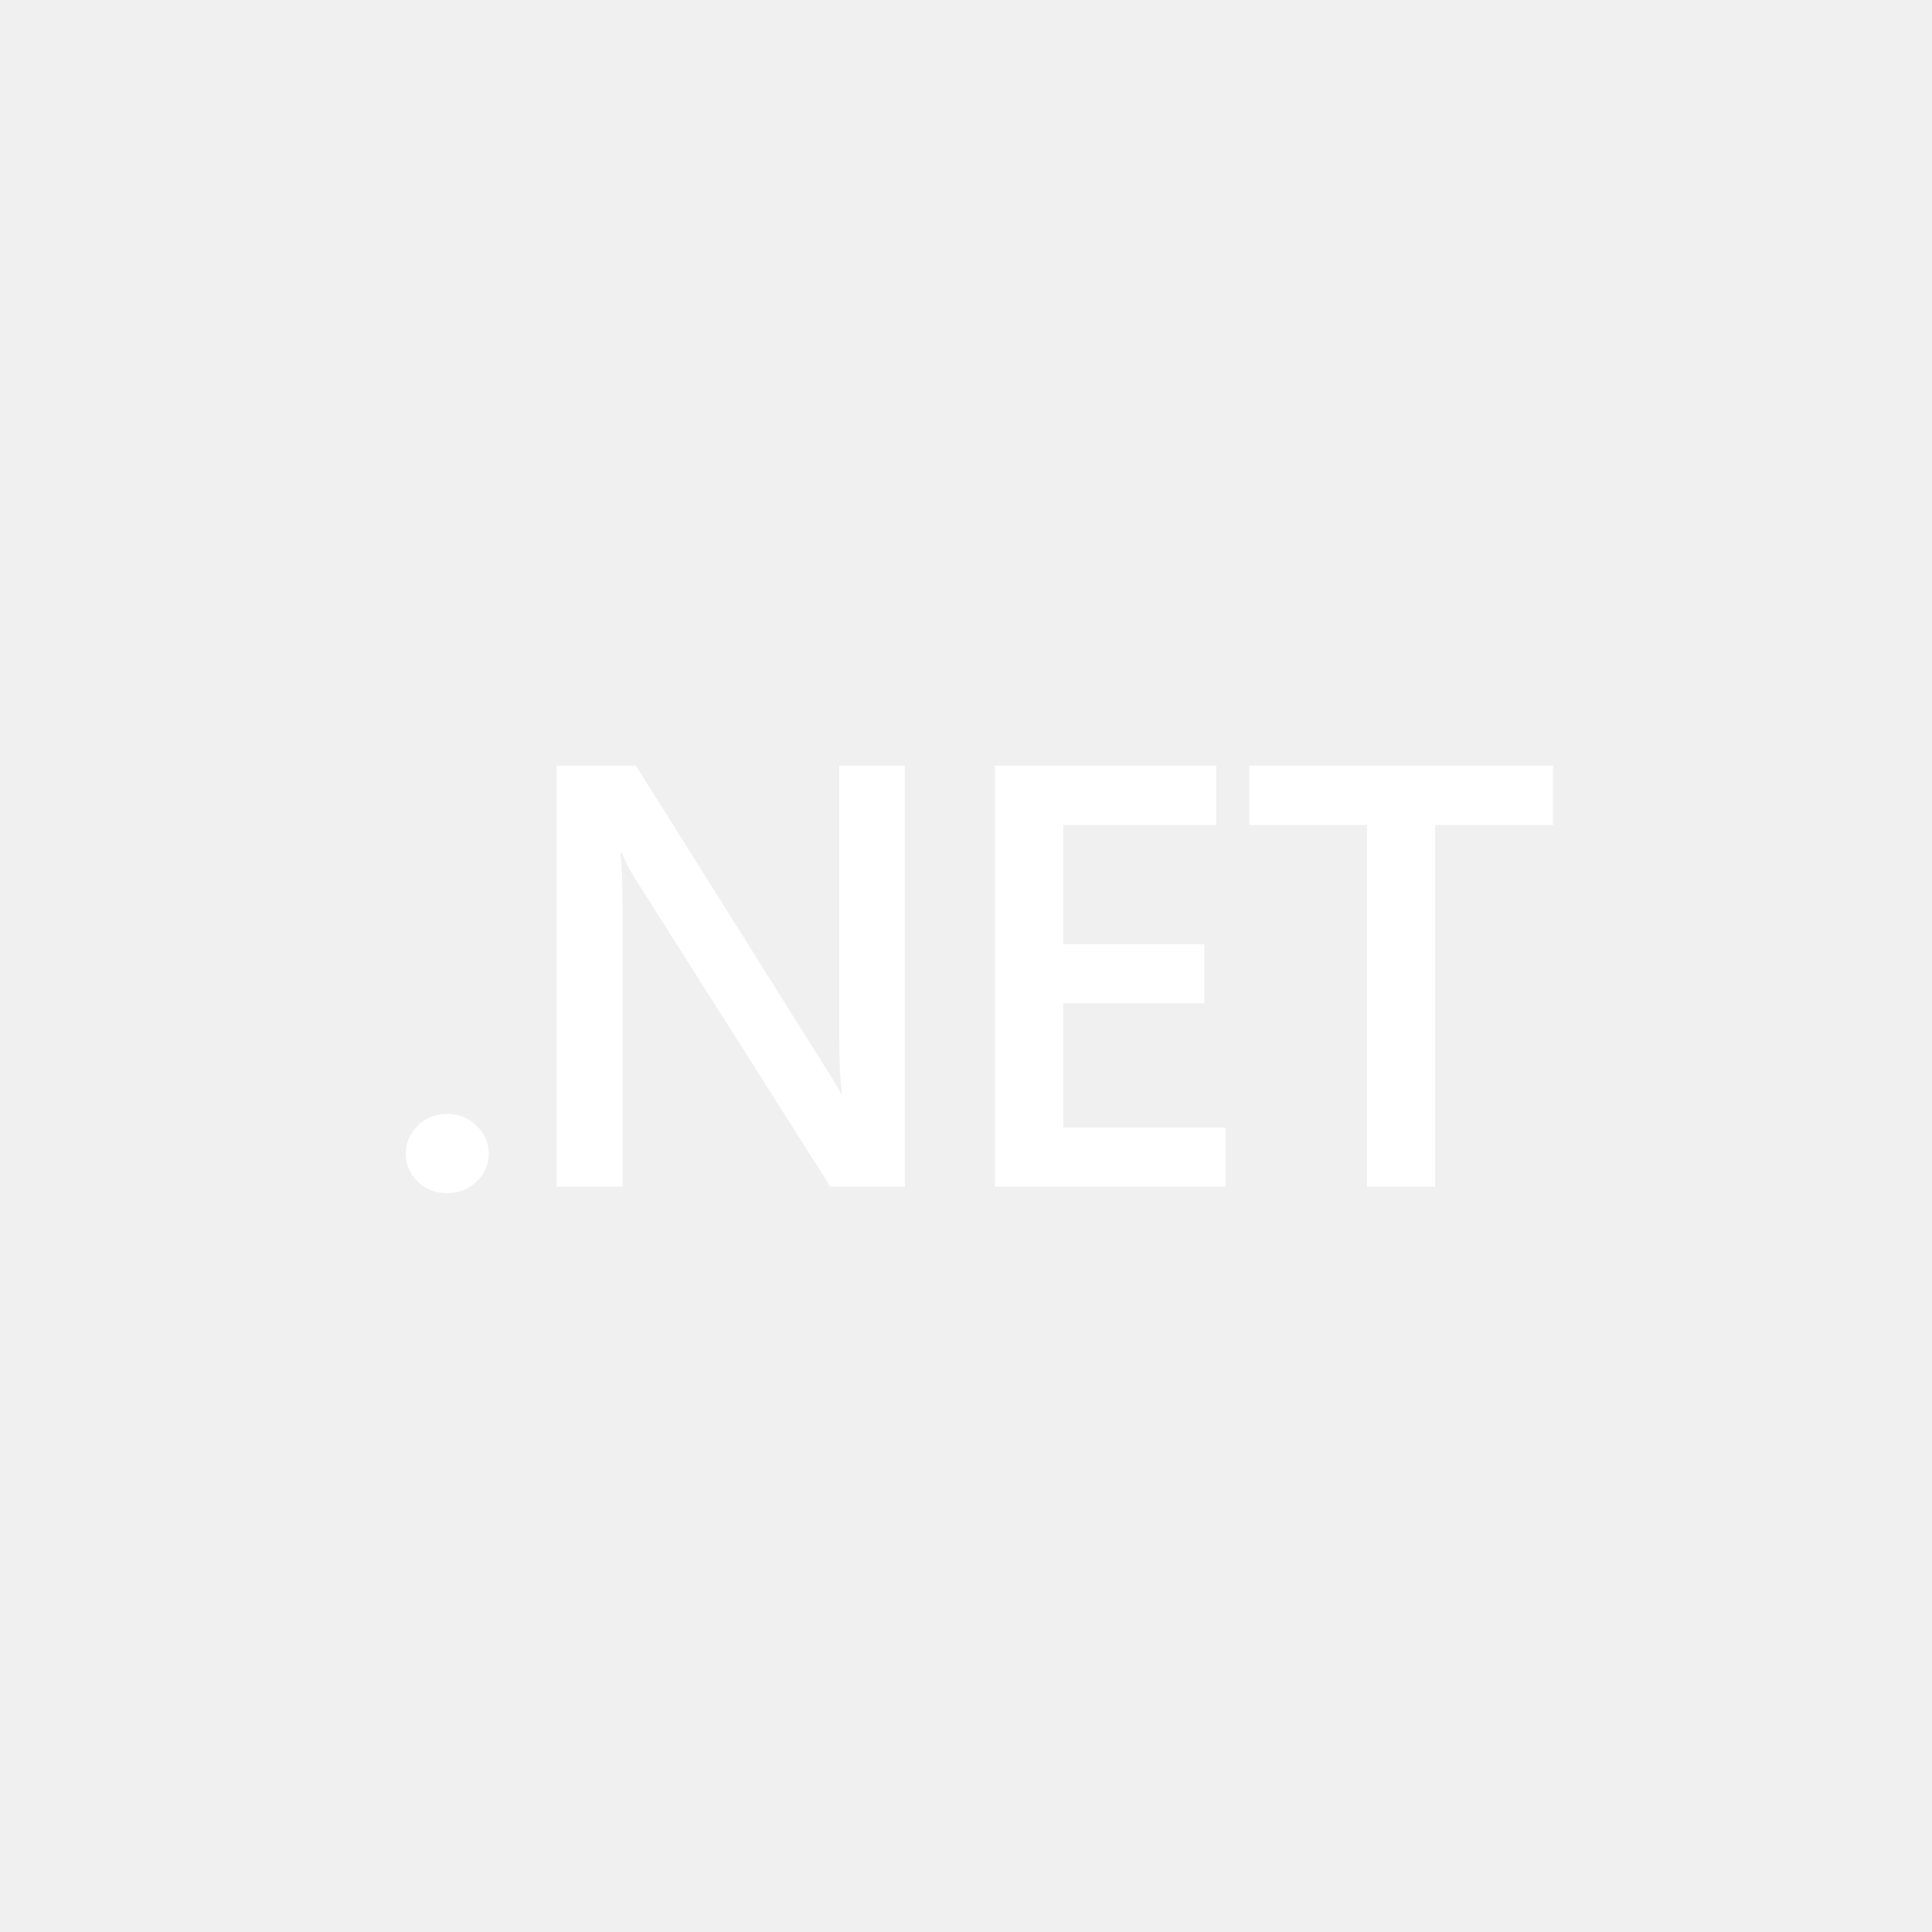
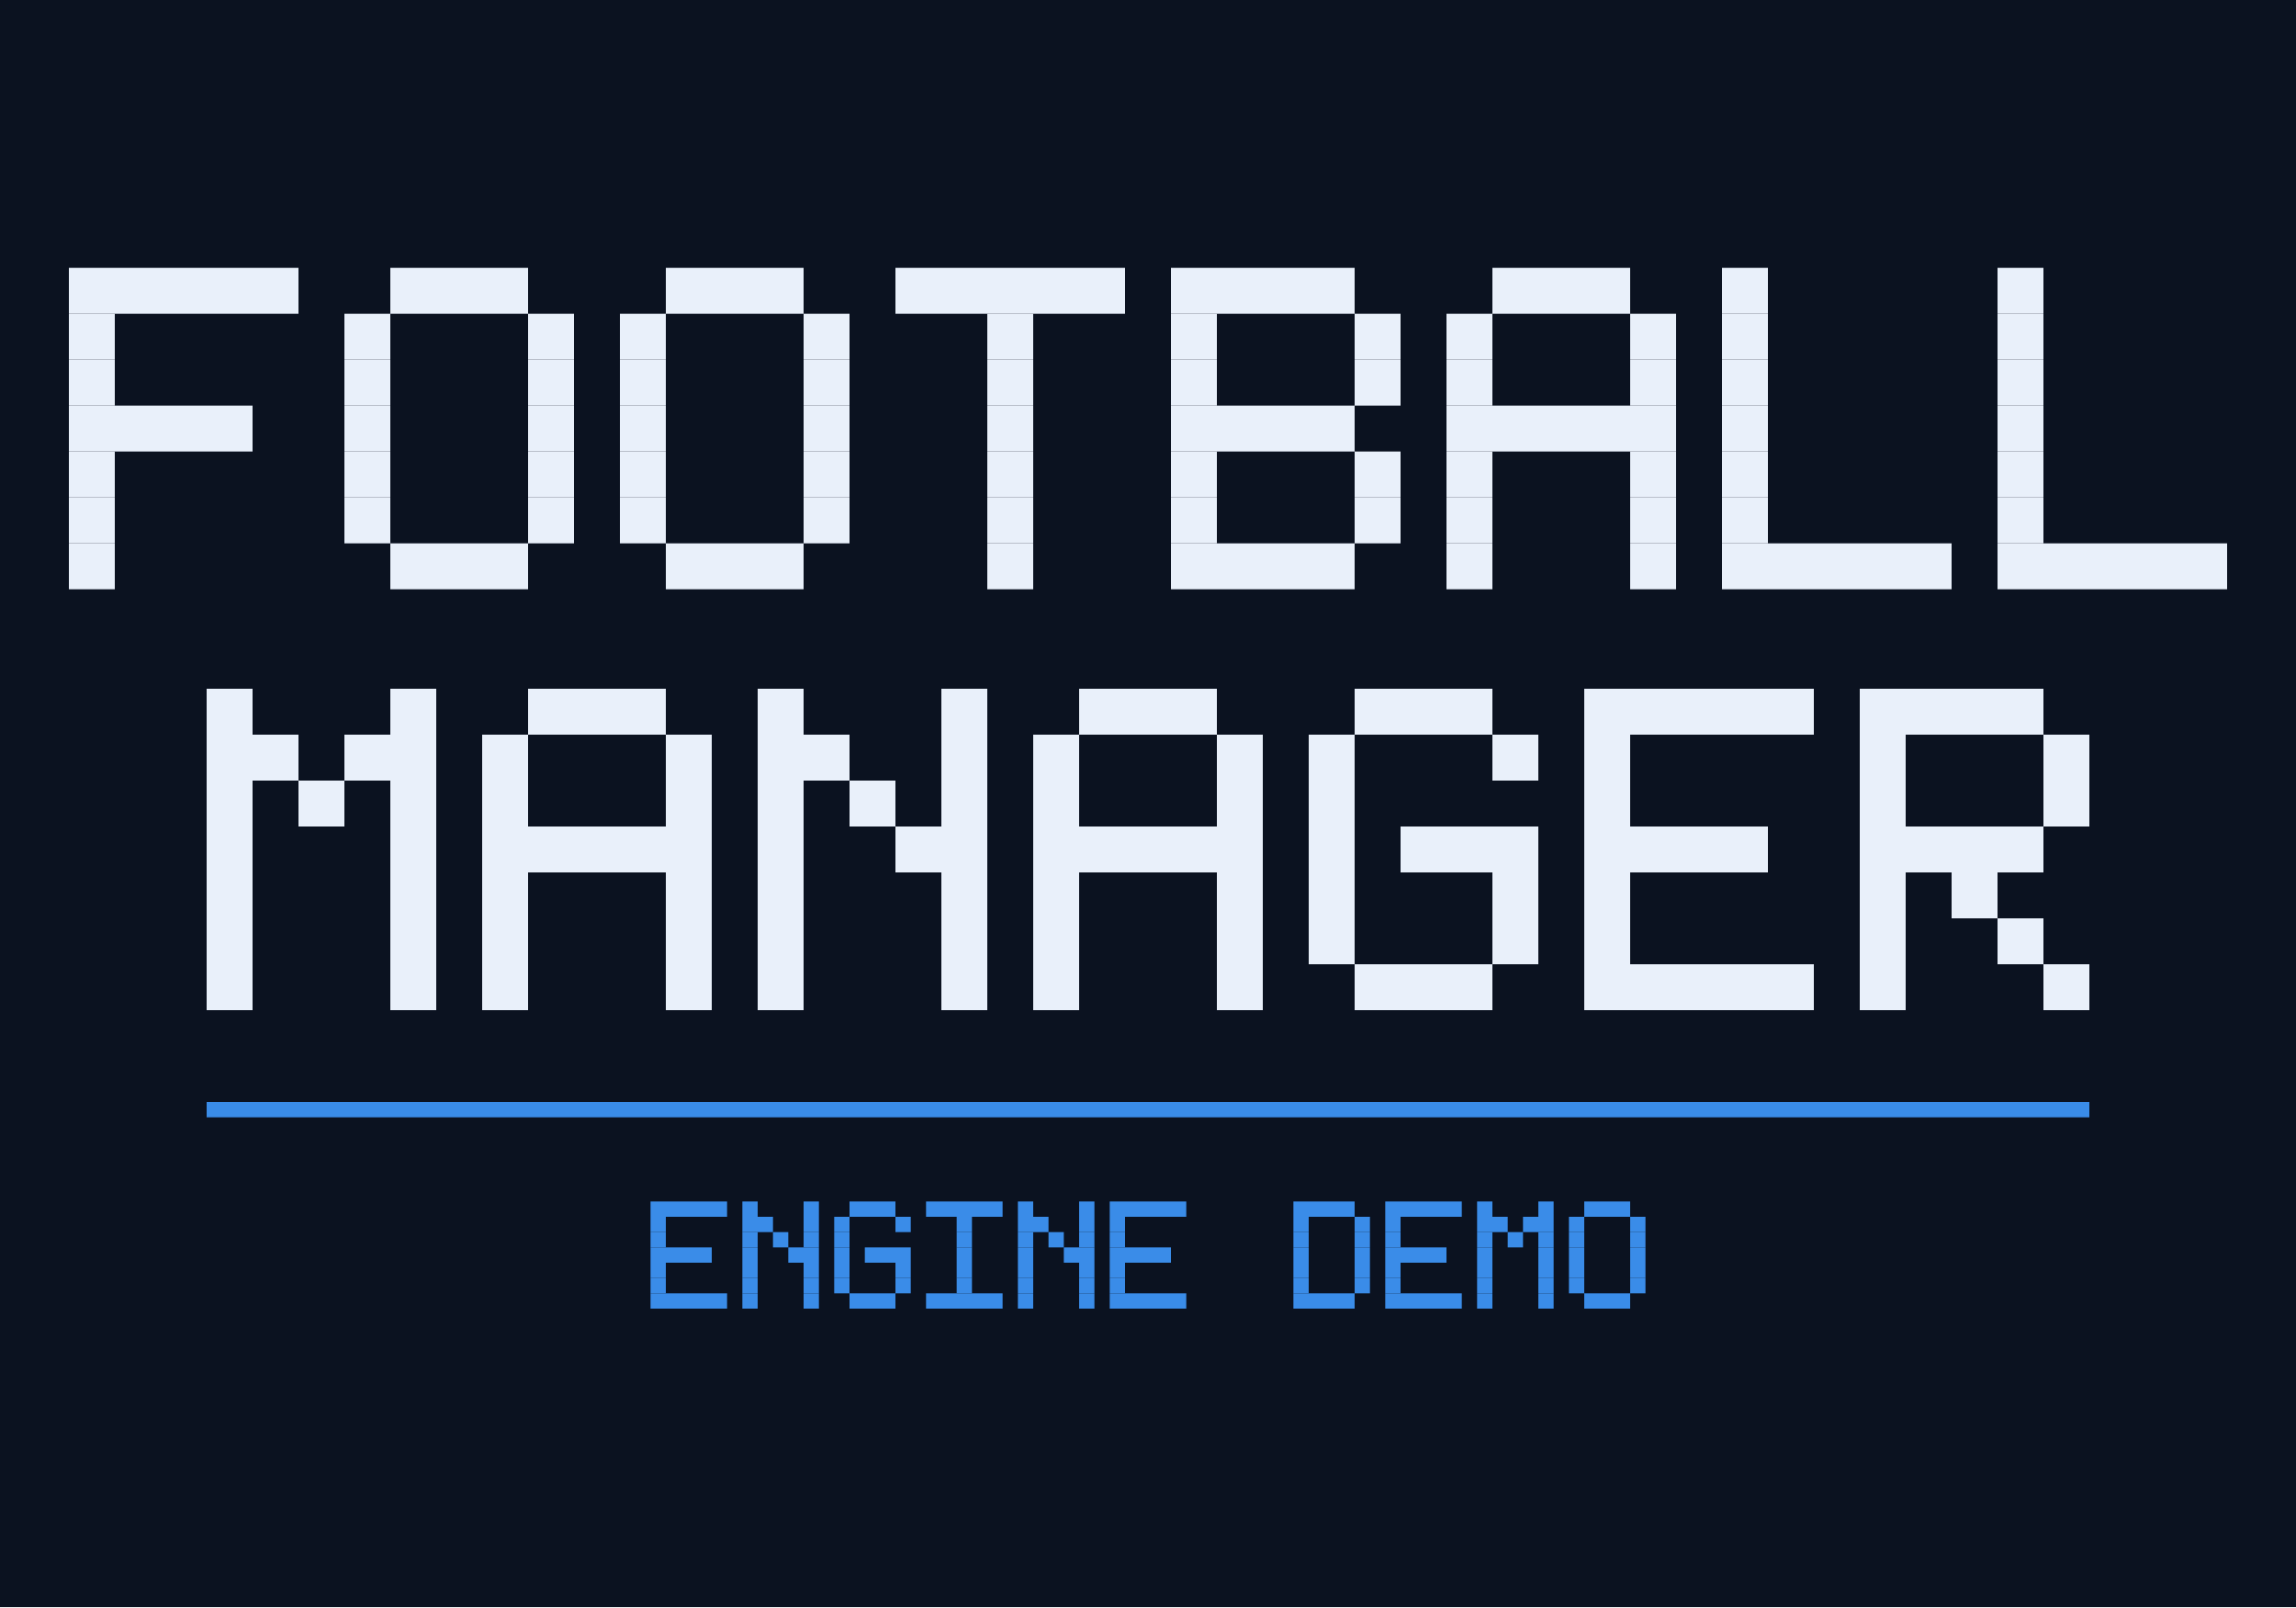
- <svg xmlns="http://www.w3.org/2000/svg" width="456" height="456" viewBox="0 0 456 456" version="1.1" xml:space="preserve" style="fill-rule:evenodd;clip-rule:evenodd;stroke-linejoin:round;stroke-miterlimit:2;">
-   <path d="m 105.5,281.609 c -2.703,0 -5.001,-0.9 -6.893,-2.702 -1.892,-1.848 -2.838,-4.042 -2.838,-6.582 0,-2.587 0.946,-4.804 2.838,-6.652 1.892,-1.848 4.19,-2.772 6.893,-2.772 2.748,0 5.068,0.924 6.96,2.772 1.937,1.848 2.906,4.064 2.906,6.652 0,2.54 -0.968,4.734 -2.906,6.582 -1.892,1.802 -4.212,2.702 -6.96,2.702 z" style="fill:#ffffff;fill-rule:nonzero;stroke-width:0.838" />
-   <path d="M 213.561,280.084 H 195.99 L 149.7,207.054 c -1.171,-1.848 -2.14,-3.765 -2.906,-5.751 h -0.406 c 0.361,2.125 0.541,6.675 0.541,13.65 v 65.132 h -15.543 v -99.36 h 18.719 l 44.737,71.298 c 1.892,2.957 3.109,4.989 3.649,6.098 h 0.27 c -0.45,-2.632 -0.676,-7.09 -0.676,-13.373 v -64.023 h 15.476 z" style="fill:#ffffff;fill-rule:nonzero;stroke-width:0.838" />
-   <path d="m 289.251,280.084 h -54.401 v -99.36 h 52.238 v 13.997 h -36.154 v 28.131 h 33.316 v 13.927 h -33.316 v 29.378 h 38.316 z" style="fill:#ffffff;fill-rule:nonzero;stroke-width:0.838" />
-   <path d="M 366.565,194.721 H 338.722 v 85.363 h -16.084 v -85.363 h -27.775 v -13.997 h 71.701 z" style="fill:#ffffff;fill-rule:nonzero;stroke-width:0.838" />
+ <svg xmlns="http://www.w3.org/2000/svg" width="600" height="420" viewBox="0 0 600 420">
+   <rect width="600" height="420" fill="#0B1220" />
+   <g fill="#E9F0FA">
+     <rect x="18" y="70" width="60" height="12" />
+     <rect x="18" y="82" width="12" height="12" />
+     <rect x="18" y="94" width="12" height="12" />
+     <rect x="18" y="106" width="48" height="12" />
+     <rect x="18" y="118" width="12" height="12" />
+     <rect x="18" y="130" width="12" height="12" />
+     <rect x="18" y="142" width="12" height="12" />
+     <rect x="102" y="70" width="36" height="12" />
+     <rect x="90" y="82" width="12" height="12" />
+     <rect x="138" y="82" width="12" height="12" />
+     <rect x="90" y="94" width="12" height="12" />
+     <rect x="138" y="94" width="12" height="12" />
+     <rect x="90" y="106" width="12" height="12" />
+     <rect x="138" y="106" width="12" height="12" />
+     <rect x="90" y="118" width="12" height="12" />
+     <rect x="138" y="118" width="12" height="12" />
+     <rect x="90" y="130" width="12" height="12" />
+     <rect x="138" y="130" width="12" height="12" />
+     <rect x="102" y="142" width="36" height="12" />
+     <rect x="174" y="70" width="36" height="12" />
+     <rect x="162" y="82" width="12" height="12" />
+     <rect x="210" y="82" width="12" height="12" />
+     <rect x="162" y="94" width="12" height="12" />
+     <rect x="210" y="94" width="12" height="12" />
+     <rect x="162" y="106" width="12" height="12" />
+     <rect x="210" y="106" width="12" height="12" />
+     <rect x="162" y="118" width="12" height="12" />
+     <rect x="210" y="118" width="12" height="12" />
+     <rect x="162" y="130" width="12" height="12" />
+     <rect x="210" y="130" width="12" height="12" />
+     <rect x="174" y="142" width="36" height="12" />
+     <rect x="234" y="70" width="60" height="12" />
+     <rect x="258" y="82" width="12" height="12" />
+     <rect x="258" y="94" width="12" height="12" />
+     <rect x="258" y="106" width="12" height="12" />
+     <rect x="258" y="118" width="12" height="12" />
+     <rect x="258" y="130" width="12" height="12" />
+     <rect x="258" y="142" width="12" height="12" />
+     <rect x="306" y="70" width="48" height="12" />
+     <rect x="306" y="82" width="12" height="12" />
+     <rect x="354" y="82" width="12" height="12" />
+     <rect x="306" y="94" width="12" height="12" />
+     <rect x="354" y="94" width="12" height="12" />
+     <rect x="306" y="106" width="48" height="12" />
+     <rect x="306" y="118" width="12" height="12" />
+     <rect x="354" y="118" width="12" height="12" />
+     <rect x="306" y="130" width="12" height="12" />
+     <rect x="354" y="130" width="12" height="12" />
+     <rect x="306" y="142" width="48" height="12" />
+     <rect x="390" y="70" width="36" height="12" />
+     <rect x="378" y="82" width="12" height="12" />
+     <rect x="426" y="82" width="12" height="12" />
+     <rect x="378" y="94" width="12" height="12" />
+     <rect x="426" y="94" width="12" height="12" />
+     <rect x="378" y="106" width="60" height="12" />
+     <rect x="378" y="118" width="12" height="12" />
+     <rect x="426" y="118" width="12" height="12" />
+     <rect x="378" y="130" width="12" height="12" />
+     <rect x="426" y="130" width="12" height="12" />
+     <rect x="378" y="142" width="12" height="12" />
+     <rect x="426" y="142" width="12" height="12" />
+     <rect x="450" y="70" width="12" height="12" />
+     <rect x="450" y="82" width="12" height="12" />
+     <rect x="450" y="94" width="12" height="12" />
+     <rect x="450" y="106" width="12" height="12" />
+     <rect x="450" y="118" width="12" height="12" />
+     <rect x="450" y="130" width="12" height="12" />
+     <rect x="450" y="142" width="60" height="12" />
+     <rect x="522" y="70" width="12" height="12" />
+     <rect x="522" y="82" width="12" height="12" />
+     <rect x="522" y="94" width="12" height="12" />
+     <rect x="522" y="106" width="12" height="12" />
+     <rect x="522" y="118" width="12" height="12" />
+     <rect x="522" y="130" width="12" height="12" />
+     <rect x="522" y="142" width="60" height="12" />
+     <rect x="54" y="180" width="12" height="12" />
+     <rect x="102" y="180" width="12" height="12" />
+     <rect x="54" y="192" width="24" height="12" />
+     <rect x="90" y="192" width="24" height="12" />
+     <rect x="54" y="204" width="12" height="12" />
+     <rect x="78" y="204" width="12" height="12" />
+     <rect x="102" y="204" width="12" height="12" />
+     <rect x="54" y="216" width="12" height="12" />
+     <rect x="102" y="216" width="12" height="12" />
+     <rect x="54" y="228" width="12" height="12" />
+     <rect x="102" y="228" width="12" height="12" />
+     <rect x="54" y="240" width="12" height="12" />
+     <rect x="102" y="240" width="12" height="12" />
+     <rect x="54" y="252" width="12" height="12" />
+     <rect x="102" y="252" width="12" height="12" />
+     <rect x="138" y="180" width="36" height="12" />
+     <rect x="126" y="192" width="12" height="12" />
+     <rect x="174" y="192" width="12" height="12" />
+     <rect x="126" y="204" width="12" height="12" />
+     <rect x="174" y="204" width="12" height="12" />
+     <rect x="126" y="216" width="60" height="12" />
+     <rect x="126" y="228" width="12" height="12" />
+     <rect x="174" y="228" width="12" height="12" />
+     <rect x="126" y="240" width="12" height="12" />
+     <rect x="174" y="240" width="12" height="12" />
+     <rect x="126" y="252" width="12" height="12" />
+     <rect x="174" y="252" width="12" height="12" />
+     <rect x="198" y="180" width="12" height="12" />
+     <rect x="246" y="180" width="12" height="12" />
+     <rect x="198" y="192" width="24" height="12" />
+     <rect x="246" y="192" width="12" height="12" />
+     <rect x="198" y="204" width="12" height="12" />
+     <rect x="222" y="204" width="12" height="12" />
+     <rect x="246" y="204" width="12" height="12" />
+     <rect x="198" y="216" width="12" height="12" />
+     <rect x="234" y="216" width="24" height="12" />
+     <rect x="198" y="228" width="12" height="12" />
+     <rect x="246" y="228" width="12" height="12" />
+     <rect x="198" y="240" width="12" height="12" />
+     <rect x="246" y="240" width="12" height="12" />
+     <rect x="198" y="252" width="12" height="12" />
+     <rect x="246" y="252" width="12" height="12" />
+     <rect x="282" y="180" width="36" height="12" />
+     <rect x="270" y="192" width="12" height="12" />
+     <rect x="318" y="192" width="12" height="12" />
+     <rect x="270" y="204" width="12" height="12" />
+     <rect x="318" y="204" width="12" height="12" />
+     <rect x="270" y="216" width="60" height="12" />
+     <rect x="270" y="228" width="12" height="12" />
+     <rect x="318" y="228" width="12" height="12" />
+     <rect x="270" y="240" width="12" height="12" />
+     <rect x="318" y="240" width="12" height="12" />
+     <rect x="270" y="252" width="12" height="12" />
+     <rect x="318" y="252" width="12" height="12" />
+     <rect x="354" y="180" width="36" height="12" />
+     <rect x="342" y="192" width="12" height="12" />
+     <rect x="390" y="192" width="12" height="12" />
+     <rect x="342" y="204" width="12" height="12" />
+     <rect x="342" y="216" width="12" height="12" />
+     <rect x="366" y="216" width="36" height="12" />
+     <rect x="342" y="228" width="12" height="12" />
+     <rect x="390" y="228" width="12" height="12" />
+     <rect x="342" y="240" width="12" height="12" />
+     <rect x="390" y="240" width="12" height="12" />
+     <rect x="354" y="252" width="36" height="12" />
+     <rect x="414" y="180" width="60" height="12" />
+     <rect x="414" y="192" width="12" height="12" />
+     <rect x="414" y="204" width="12" height="12" />
+     <rect x="414" y="216" width="48" height="12" />
+     <rect x="414" y="228" width="12" height="12" />
+     <rect x="414" y="240" width="12" height="12" />
+     <rect x="414" y="252" width="60" height="12" />
+     <rect x="486" y="180" width="48" height="12" />
+     <rect x="486" y="192" width="12" height="12" />
+     <rect x="534" y="192" width="12" height="12" />
+     <rect x="486" y="204" width="12" height="12" />
+     <rect x="534" y="204" width="12" height="12" />
+     <rect x="486" y="216" width="48" height="12" />
+     <rect x="486" y="228" width="12" height="12" />
+     <rect x="510" y="228" width="12" height="12" />
+     <rect x="486" y="240" width="12" height="12" />
+     <rect x="522" y="240" width="12" height="12" />
+     <rect x="486" y="252" width="12" height="12" />
+     <rect x="534" y="252" width="12" height="12" />
+   </g>
+   <g fill="#3A8CE8">
+     <rect x="170" y="314" width="20" height="4" />
+     <rect x="170" y="318" width="4" height="4" />
+     <rect x="170" y="322" width="4" height="4" />
+     <rect x="170" y="326" width="16" height="4" />
+     <rect x="170" y="330" width="4" height="4" />
+     <rect x="170" y="334" width="4" height="4" />
+     <rect x="170" y="338" width="20" height="4" />
+     <rect x="194" y="314" width="4" height="4" />
+     <rect x="210" y="314" width="4" height="4" />
+     <rect x="194" y="318" width="8" height="4" />
+     <rect x="210" y="318" width="4" height="4" />
+     <rect x="194" y="322" width="4" height="4" />
+     <rect x="202" y="322" width="4" height="4" />
+     <rect x="210" y="322" width="4" height="4" />
+     <rect x="194" y="326" width="4" height="4" />
+     <rect x="206" y="326" width="8" height="4" />
+     <rect x="194" y="330" width="4" height="4" />
+     <rect x="210" y="330" width="4" height="4" />
+     <rect x="194" y="334" width="4" height="4" />
+     <rect x="210" y="334" width="4" height="4" />
+     <rect x="194" y="338" width="4" height="4" />
+     <rect x="210" y="338" width="4" height="4" />
+     <rect x="222" y="314" width="12" height="4" />
+     <rect x="218" y="318" width="4" height="4" />
+     <rect x="234" y="318" width="4" height="4" />
+     <rect x="218" y="322" width="4" height="4" />
+     <rect x="218" y="326" width="4" height="4" />
+     <rect x="226" y="326" width="12" height="4" />
+     <rect x="218" y="330" width="4" height="4" />
+     <rect x="234" y="330" width="4" height="4" />
+     <rect x="218" y="334" width="4" height="4" />
+     <rect x="234" y="334" width="4" height="4" />
+     <rect x="222" y="338" width="12" height="4" />
+     <rect x="242" y="314" width="20" height="4" />
+     <rect x="250" y="318" width="4" height="4" />
+     <rect x="250" y="322" width="4" height="4" />
+     <rect x="250" y="326" width="4" height="4" />
+     <rect x="250" y="330" width="4" height="4" />
+     <rect x="250" y="334" width="4" height="4" />
+     <rect x="242" y="338" width="20" height="4" />
+     <rect x="266" y="314" width="4" height="4" />
+     <rect x="282" y="314" width="4" height="4" />
+     <rect x="266" y="318" width="8" height="4" />
+     <rect x="282" y="318" width="4" height="4" />
+     <rect x="266" y="322" width="4" height="4" />
+     <rect x="274" y="322" width="4" height="4" />
+     <rect x="282" y="322" width="4" height="4" />
+     <rect x="266" y="326" width="4" height="4" />
+     <rect x="278" y="326" width="8" height="4" />
+     <rect x="266" y="330" width="4" height="4" />
+     <rect x="282" y="330" width="4" height="4" />
+     <rect x="266" y="334" width="4" height="4" />
+     <rect x="282" y="334" width="4" height="4" />
+     <rect x="266" y="338" width="4" height="4" />
+     <rect x="282" y="338" width="4" height="4" />
+     <rect x="290" y="314" width="20" height="4" />
+     <rect x="290" y="318" width="4" height="4" />
+     <rect x="290" y="322" width="4" height="4" />
+     <rect x="290" y="326" width="16" height="4" />
+     <rect x="290" y="330" width="4" height="4" />
+     <rect x="290" y="334" width="4" height="4" />
+     <rect x="290" y="338" width="20" height="4" />
+     <rect x="338" y="314" width="16" height="4" />
+     <rect x="338" y="318" width="4" height="4" />
+     <rect x="354" y="318" width="4" height="4" />
+     <rect x="338" y="322" width="4" height="4" />
+     <rect x="354" y="322" width="4" height="4" />
+     <rect x="338" y="326" width="4" height="4" />
+     <rect x="354" y="326" width="4" height="4" />
+     <rect x="338" y="330" width="4" height="4" />
+     <rect x="354" y="330" width="4" height="4" />
+     <rect x="338" y="334" width="4" height="4" />
+     <rect x="354" y="334" width="4" height="4" />
+     <rect x="338" y="338" width="16" height="4" />
+     <rect x="362" y="314" width="20" height="4" />
+     <rect x="362" y="318" width="4" height="4" />
+     <rect x="362" y="322" width="4" height="4" />
+     <rect x="362" y="326" width="16" height="4" />
+     <rect x="362" y="330" width="4" height="4" />
+     <rect x="362" y="334" width="4" height="4" />
+     <rect x="362" y="338" width="20" height="4" />
+     <rect x="386" y="314" width="4" height="4" />
+     <rect x="402" y="314" width="4" height="4" />
+     <rect x="386" y="318" width="8" height="4" />
+     <rect x="398" y="318" width="8" height="4" />
+     <rect x="386" y="322" width="4" height="4" />
+     <rect x="394" y="322" width="4" height="4" />
+     <rect x="402" y="322" width="4" height="4" />
+     <rect x="386" y="326" width="4" height="4" />
+     <rect x="402" y="326" width="4" height="4" />
+     <rect x="386" y="330" width="4" height="4" />
+     <rect x="402" y="330" width="4" height="4" />
+     <rect x="386" y="334" width="4" height="4" />
+     <rect x="402" y="334" width="4" height="4" />
+     <rect x="386" y="338" width="4" height="4" />
+     <rect x="402" y="338" width="4" height="4" />
+     <rect x="414" y="314" width="12" height="4" />
+     <rect x="410" y="318" width="4" height="4" />
+     <rect x="426" y="318" width="4" height="4" />
+     <rect x="410" y="322" width="4" height="4" />
+     <rect x="426" y="322" width="4" height="4" />
+     <rect x="410" y="326" width="4" height="4" />
+     <rect x="426" y="326" width="4" height="4" />
+     <rect x="410" y="330" width="4" height="4" />
+     <rect x="426" y="330" width="4" height="4" />
+     <rect x="410" y="334" width="4" height="4" />
+     <rect x="426" y="334" width="4" height="4" />
+     <rect x="414" y="338" width="12" height="4" />
+   </g>
+   <rect x="54" y="288" width="492" height="4" fill="#3A8CE8" />
</svg>
